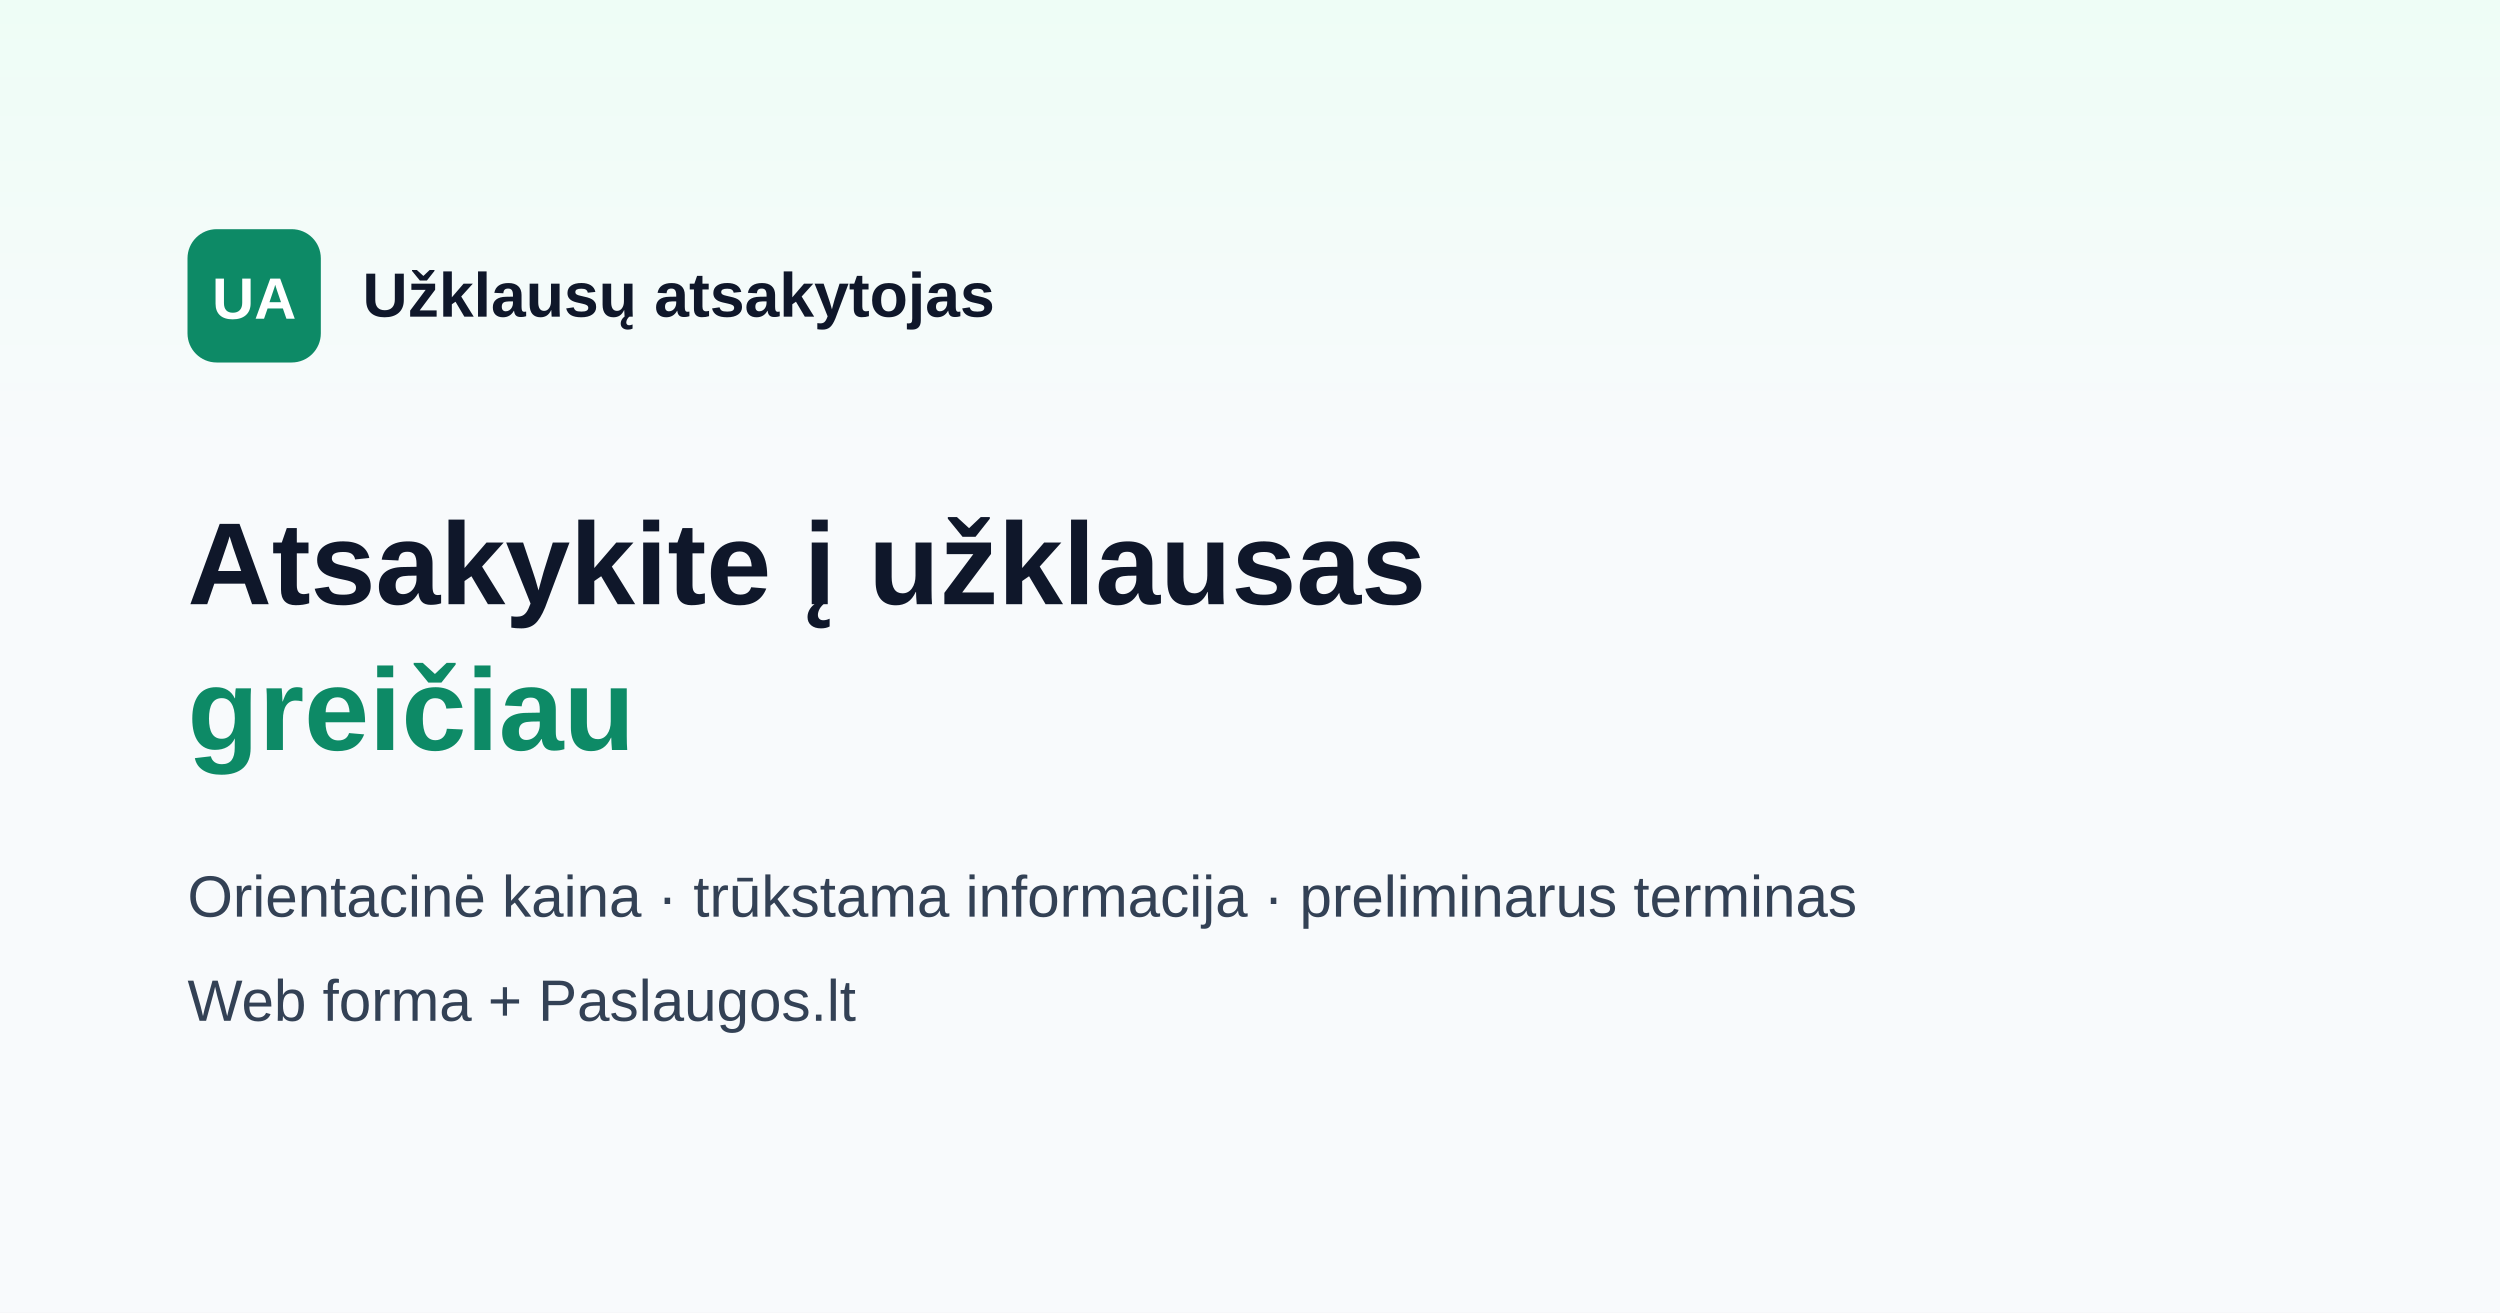
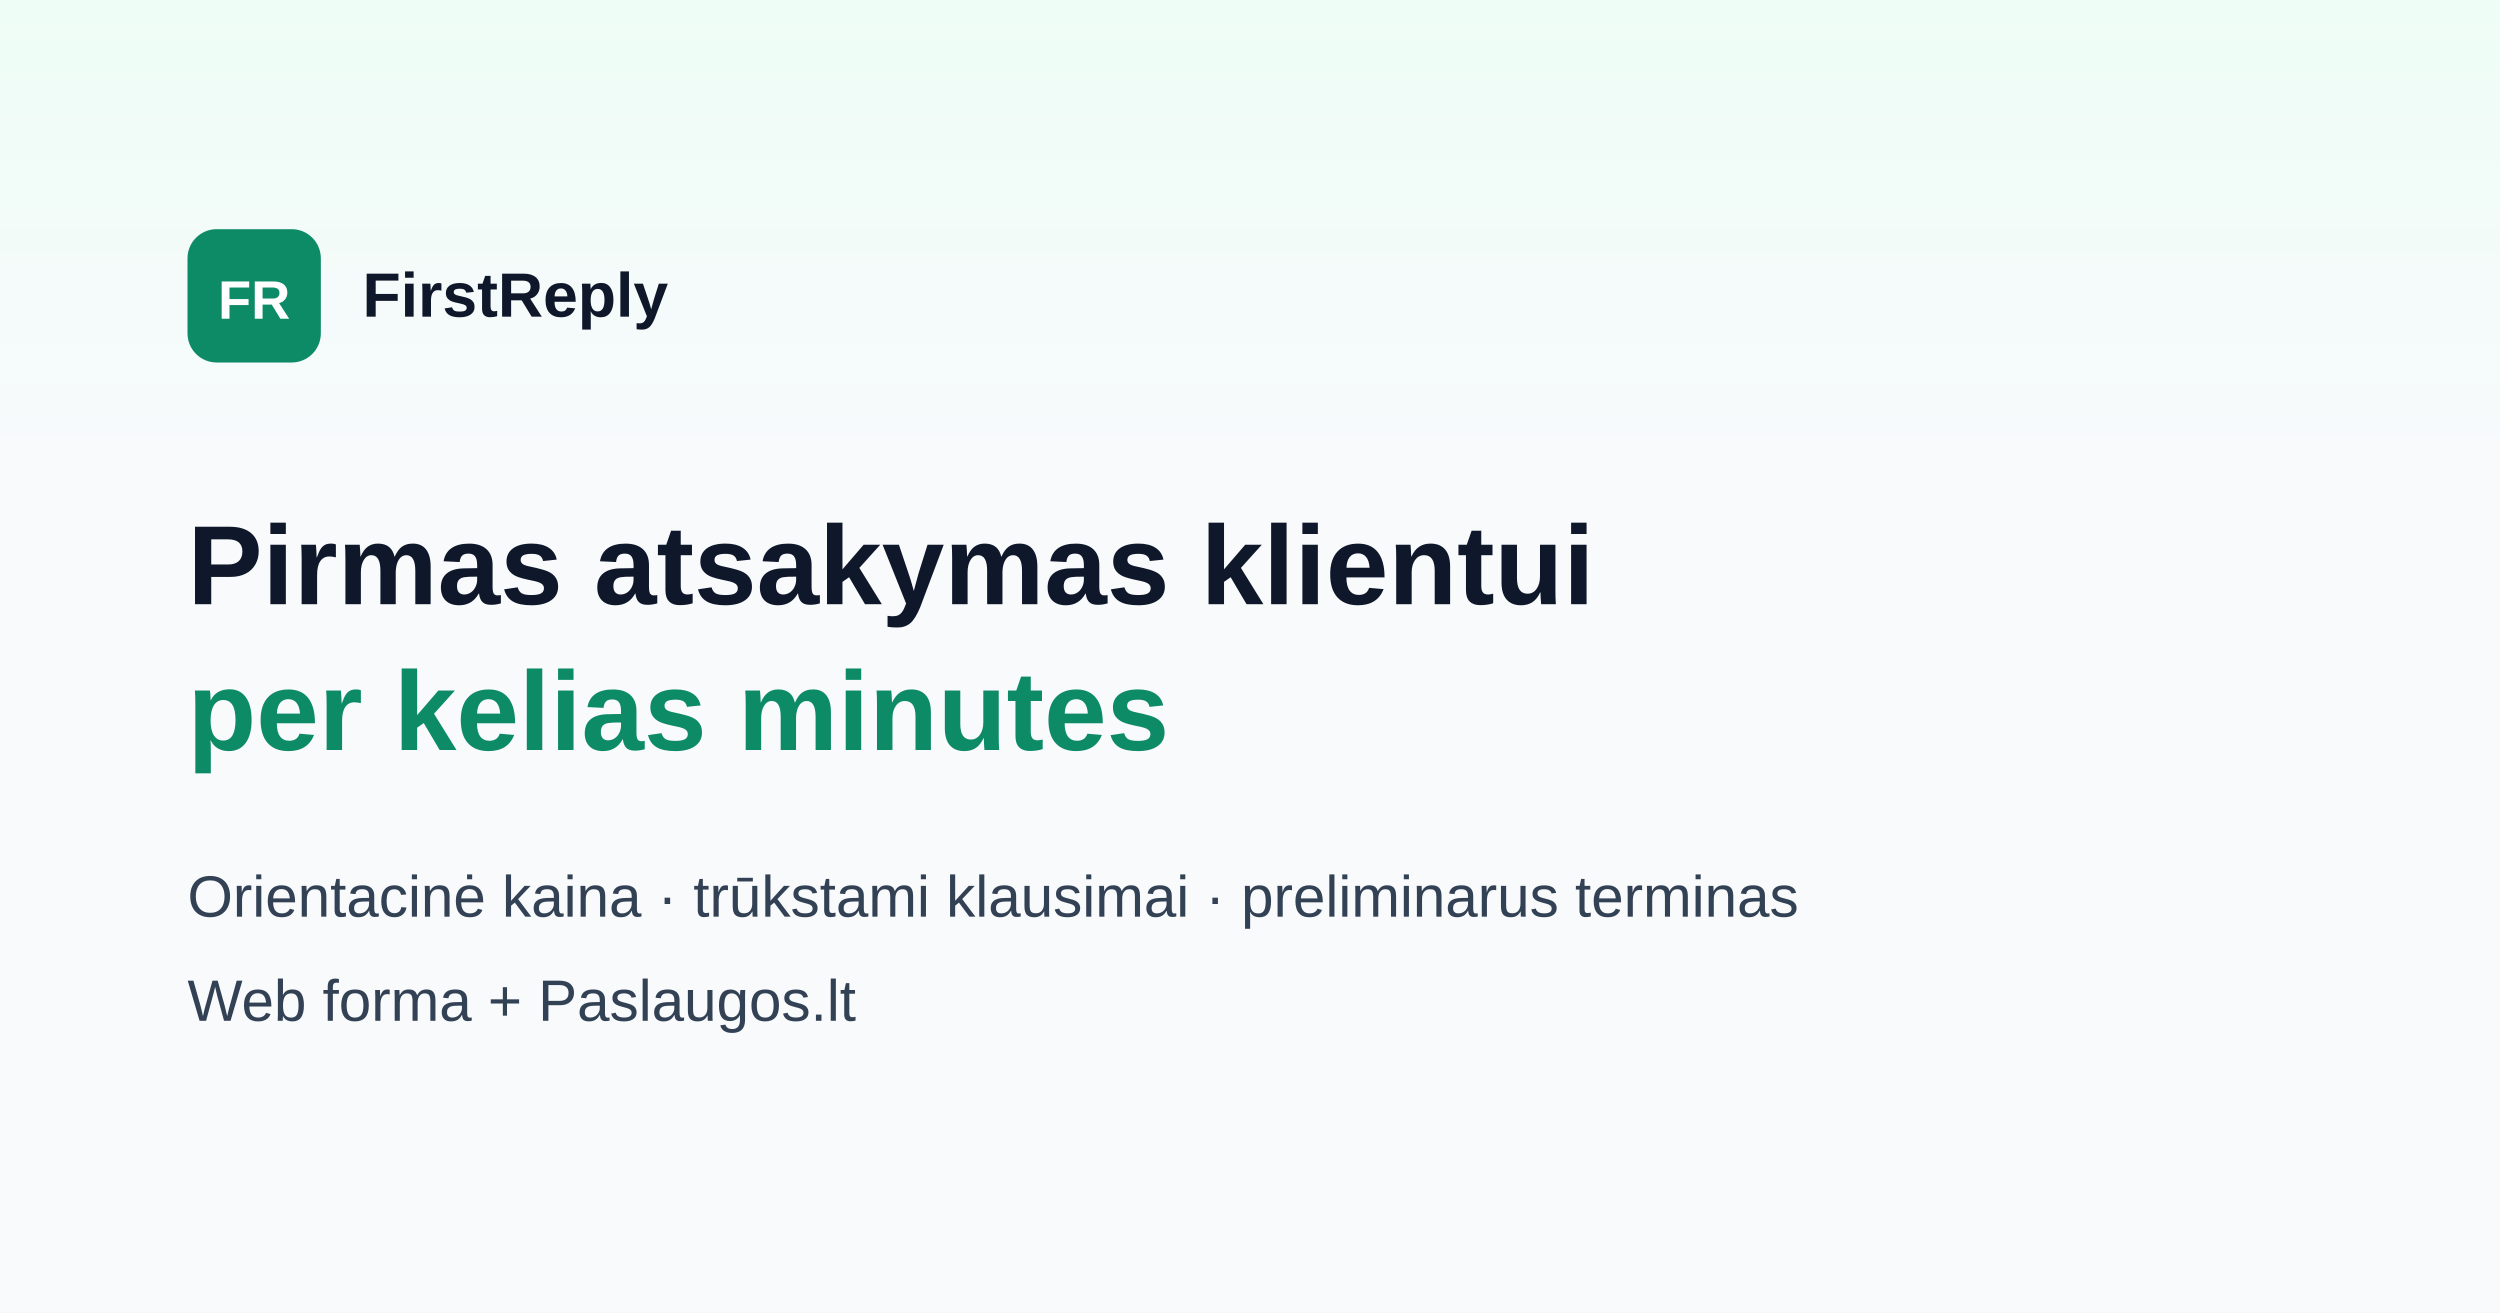
<svg xmlns="http://www.w3.org/2000/svg" width="1200" height="630" viewBox="0 0 1200 630">
  <rect width="1200" height="630" fill="#f8fafc" />
  <rect width="1200" height="630" fill="url(#g)" />
  <defs>
    <linearGradient id="g" x1="0" y1="0" x2="0" y2="1">
      <stop offset="0" stop-color="#eefdf6" />
      <stop offset="0.35" stop-color="#f8fafc" />
    </linearGradient>
  </defs>
  <g transform="translate(90, 110)">
    <rect width="64" height="64" rx="14" fill="#0d8a66" />
-     <text x="32" y="43" font-family="Arial, Helvetica, sans-serif" font-size="28" font-weight="700" fill="#ffffff" text-anchor="middle">UA</text>
-     <text x="84" y="42" font-family="Arial, Helvetica, sans-serif" font-size="30" font-weight="700" fill="#0f172a">Užklausų atsakytojas</text>
+     <text x="32" y="43" font-family="Arial, Helvetica, sans-serif" font-size="26" font-weight="700" fill="#ffffff" text-anchor="middle">FR</text>
+     <text x="84" y="42" font-family="Arial, Helvetica, sans-serif" font-size="30" font-weight="700" fill="#0f172a">FirstReply</text>
  </g>
-   <text x="90" y="290" font-family="Arial, Helvetica, sans-serif" font-size="56" font-weight="700" fill="#0f172a">Atsakykite į užklausas</text>
-   <text x="90" y="360" font-family="Arial, Helvetica, sans-serif" font-size="56" font-weight="700" fill="#0d8a66">greičiau</text>
-   <text x="90" y="440" font-family="Arial, Helvetica, sans-serif" font-size="28" fill="#334155">Orientacinė kaina · trūkstama informacija · preliminarus terminas</text>
+   <text x="90" y="290" font-family="Arial, Helvetica, sans-serif" font-size="54" font-weight="700" fill="#0f172a">Pirmas atsakymas klientui</text>
+   <text x="90" y="360" font-family="Arial, Helvetica, sans-serif" font-size="54" font-weight="700" fill="#0d8a66">per kelias minutes</text>
+   <text x="90" y="440" font-family="Arial, Helvetica, sans-serif" font-size="28" fill="#334155">Orientacinė kaina · trūkstami klausimai · preliminarus terminas</text>
  <text x="90" y="490" font-family="Arial, Helvetica, sans-serif" font-size="28" fill="#334155">Web forma + Paslaugos.lt</text>
</svg>
